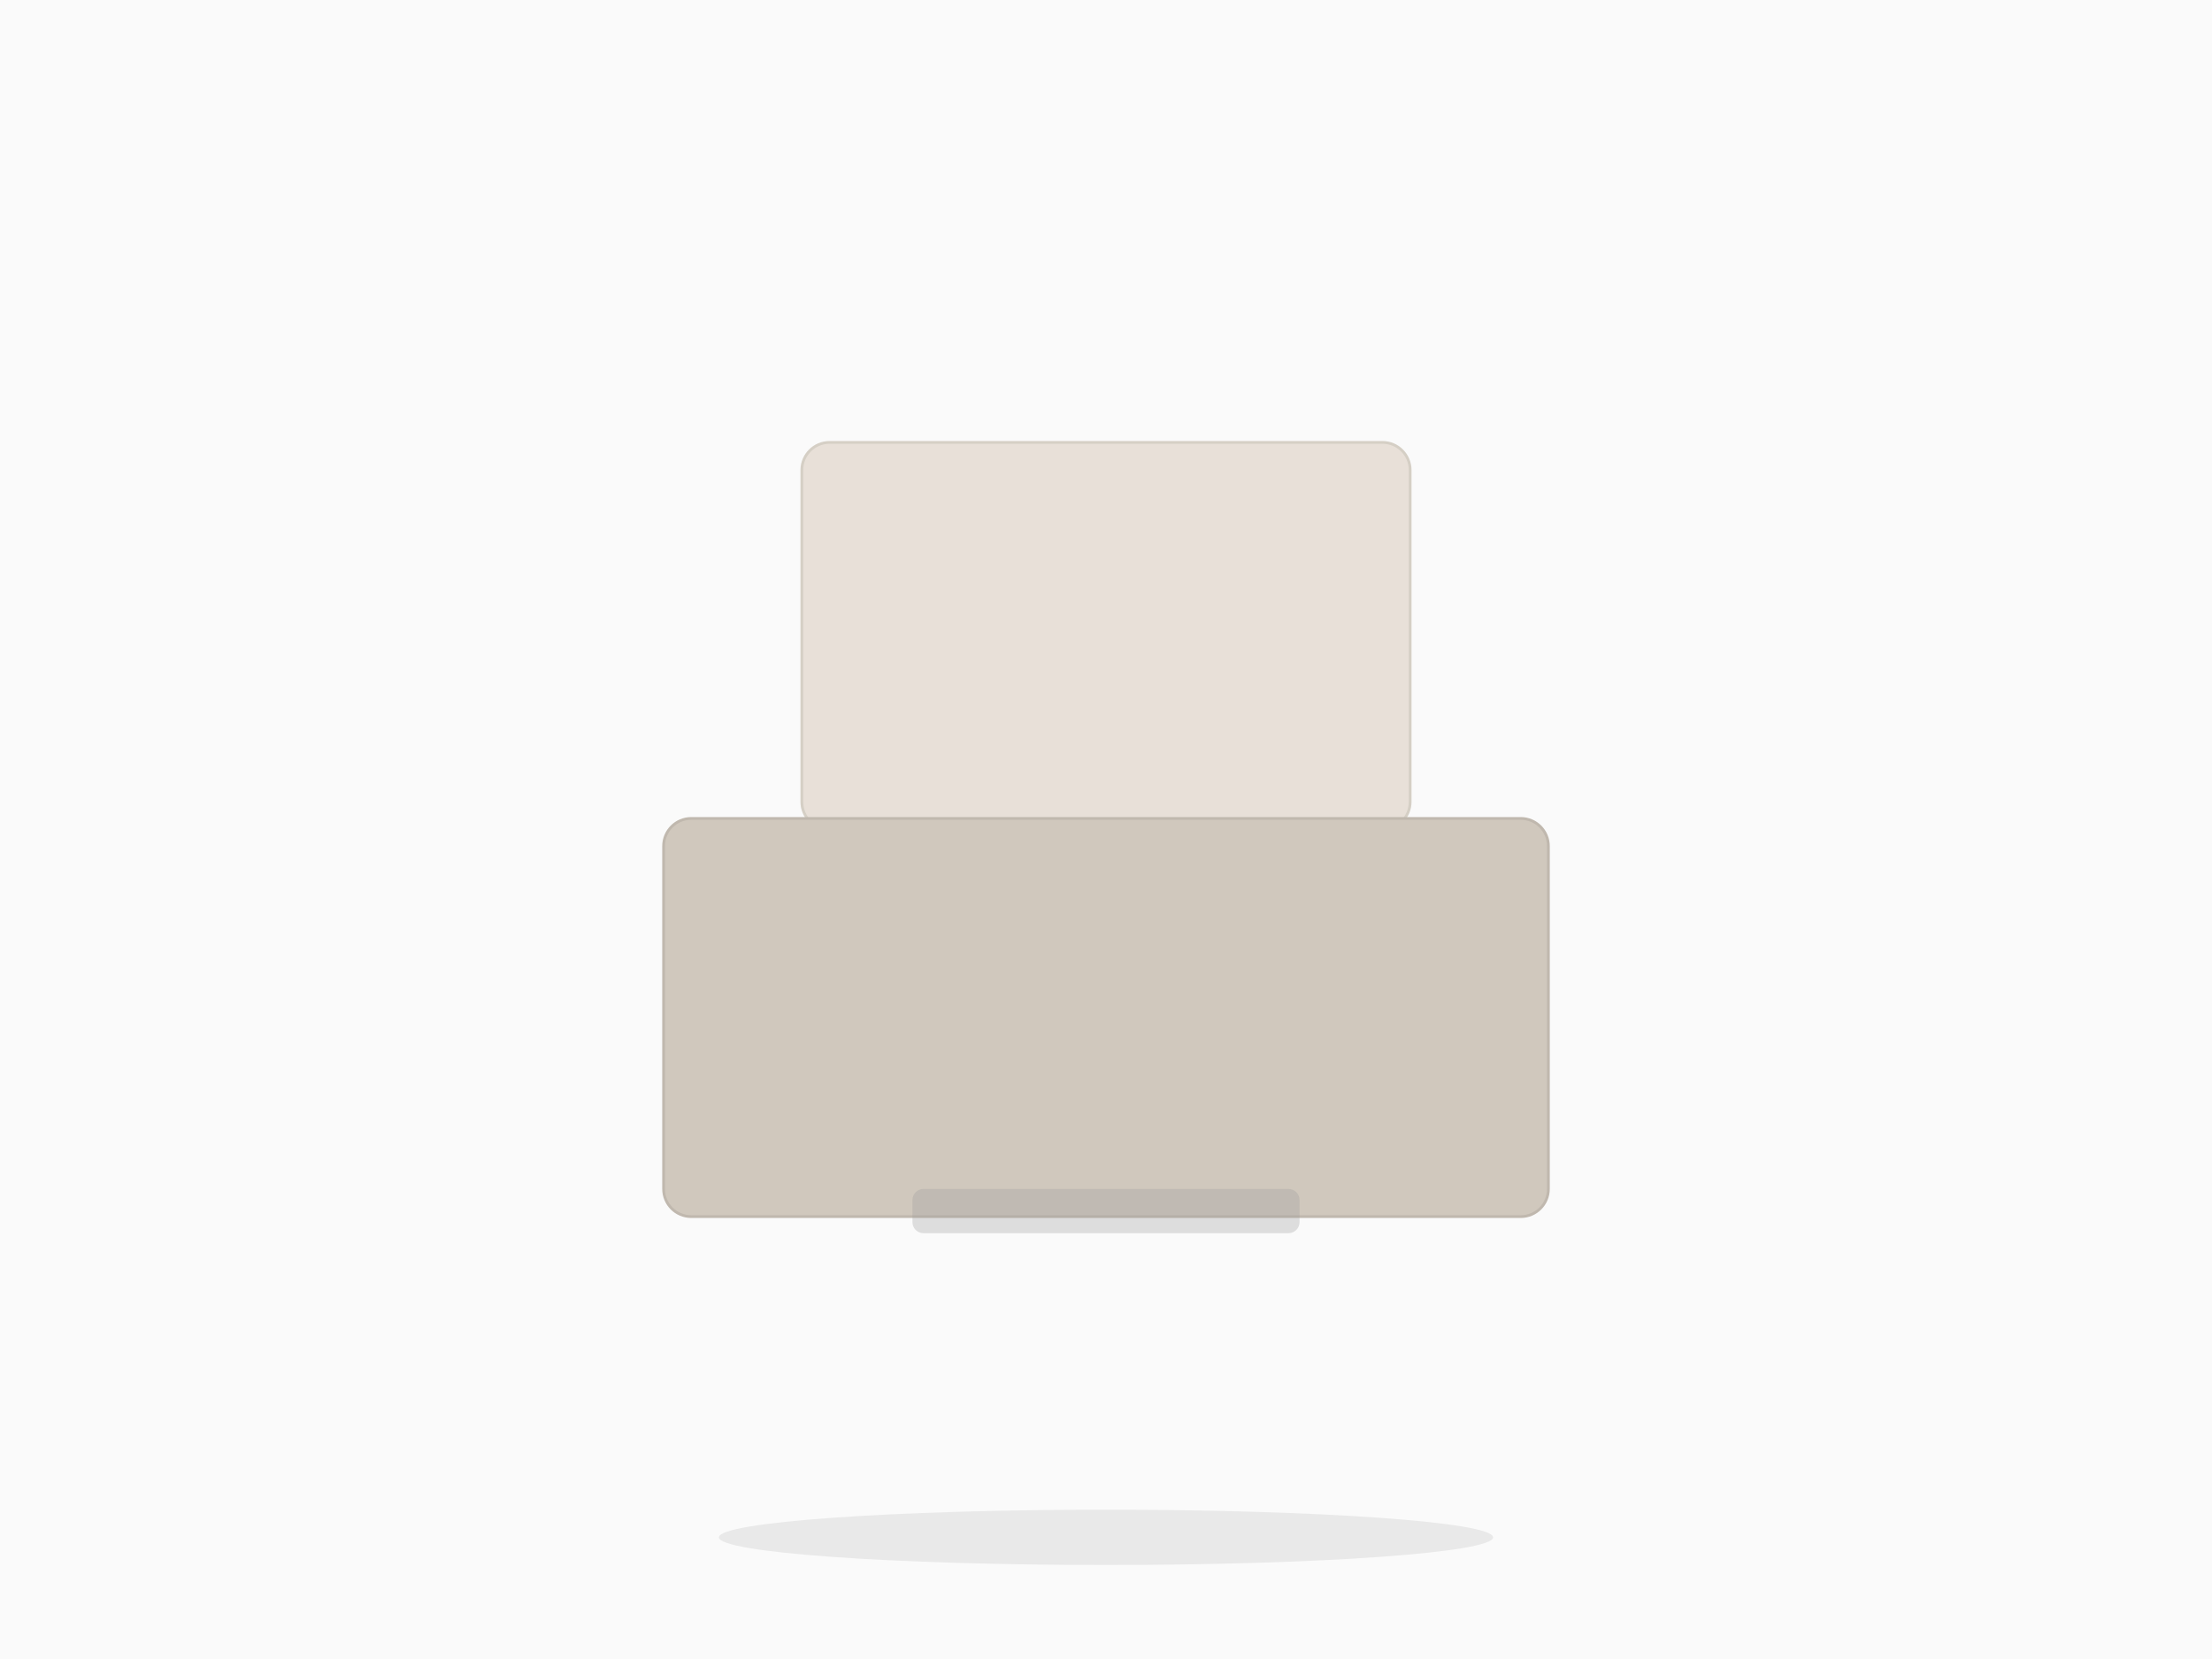
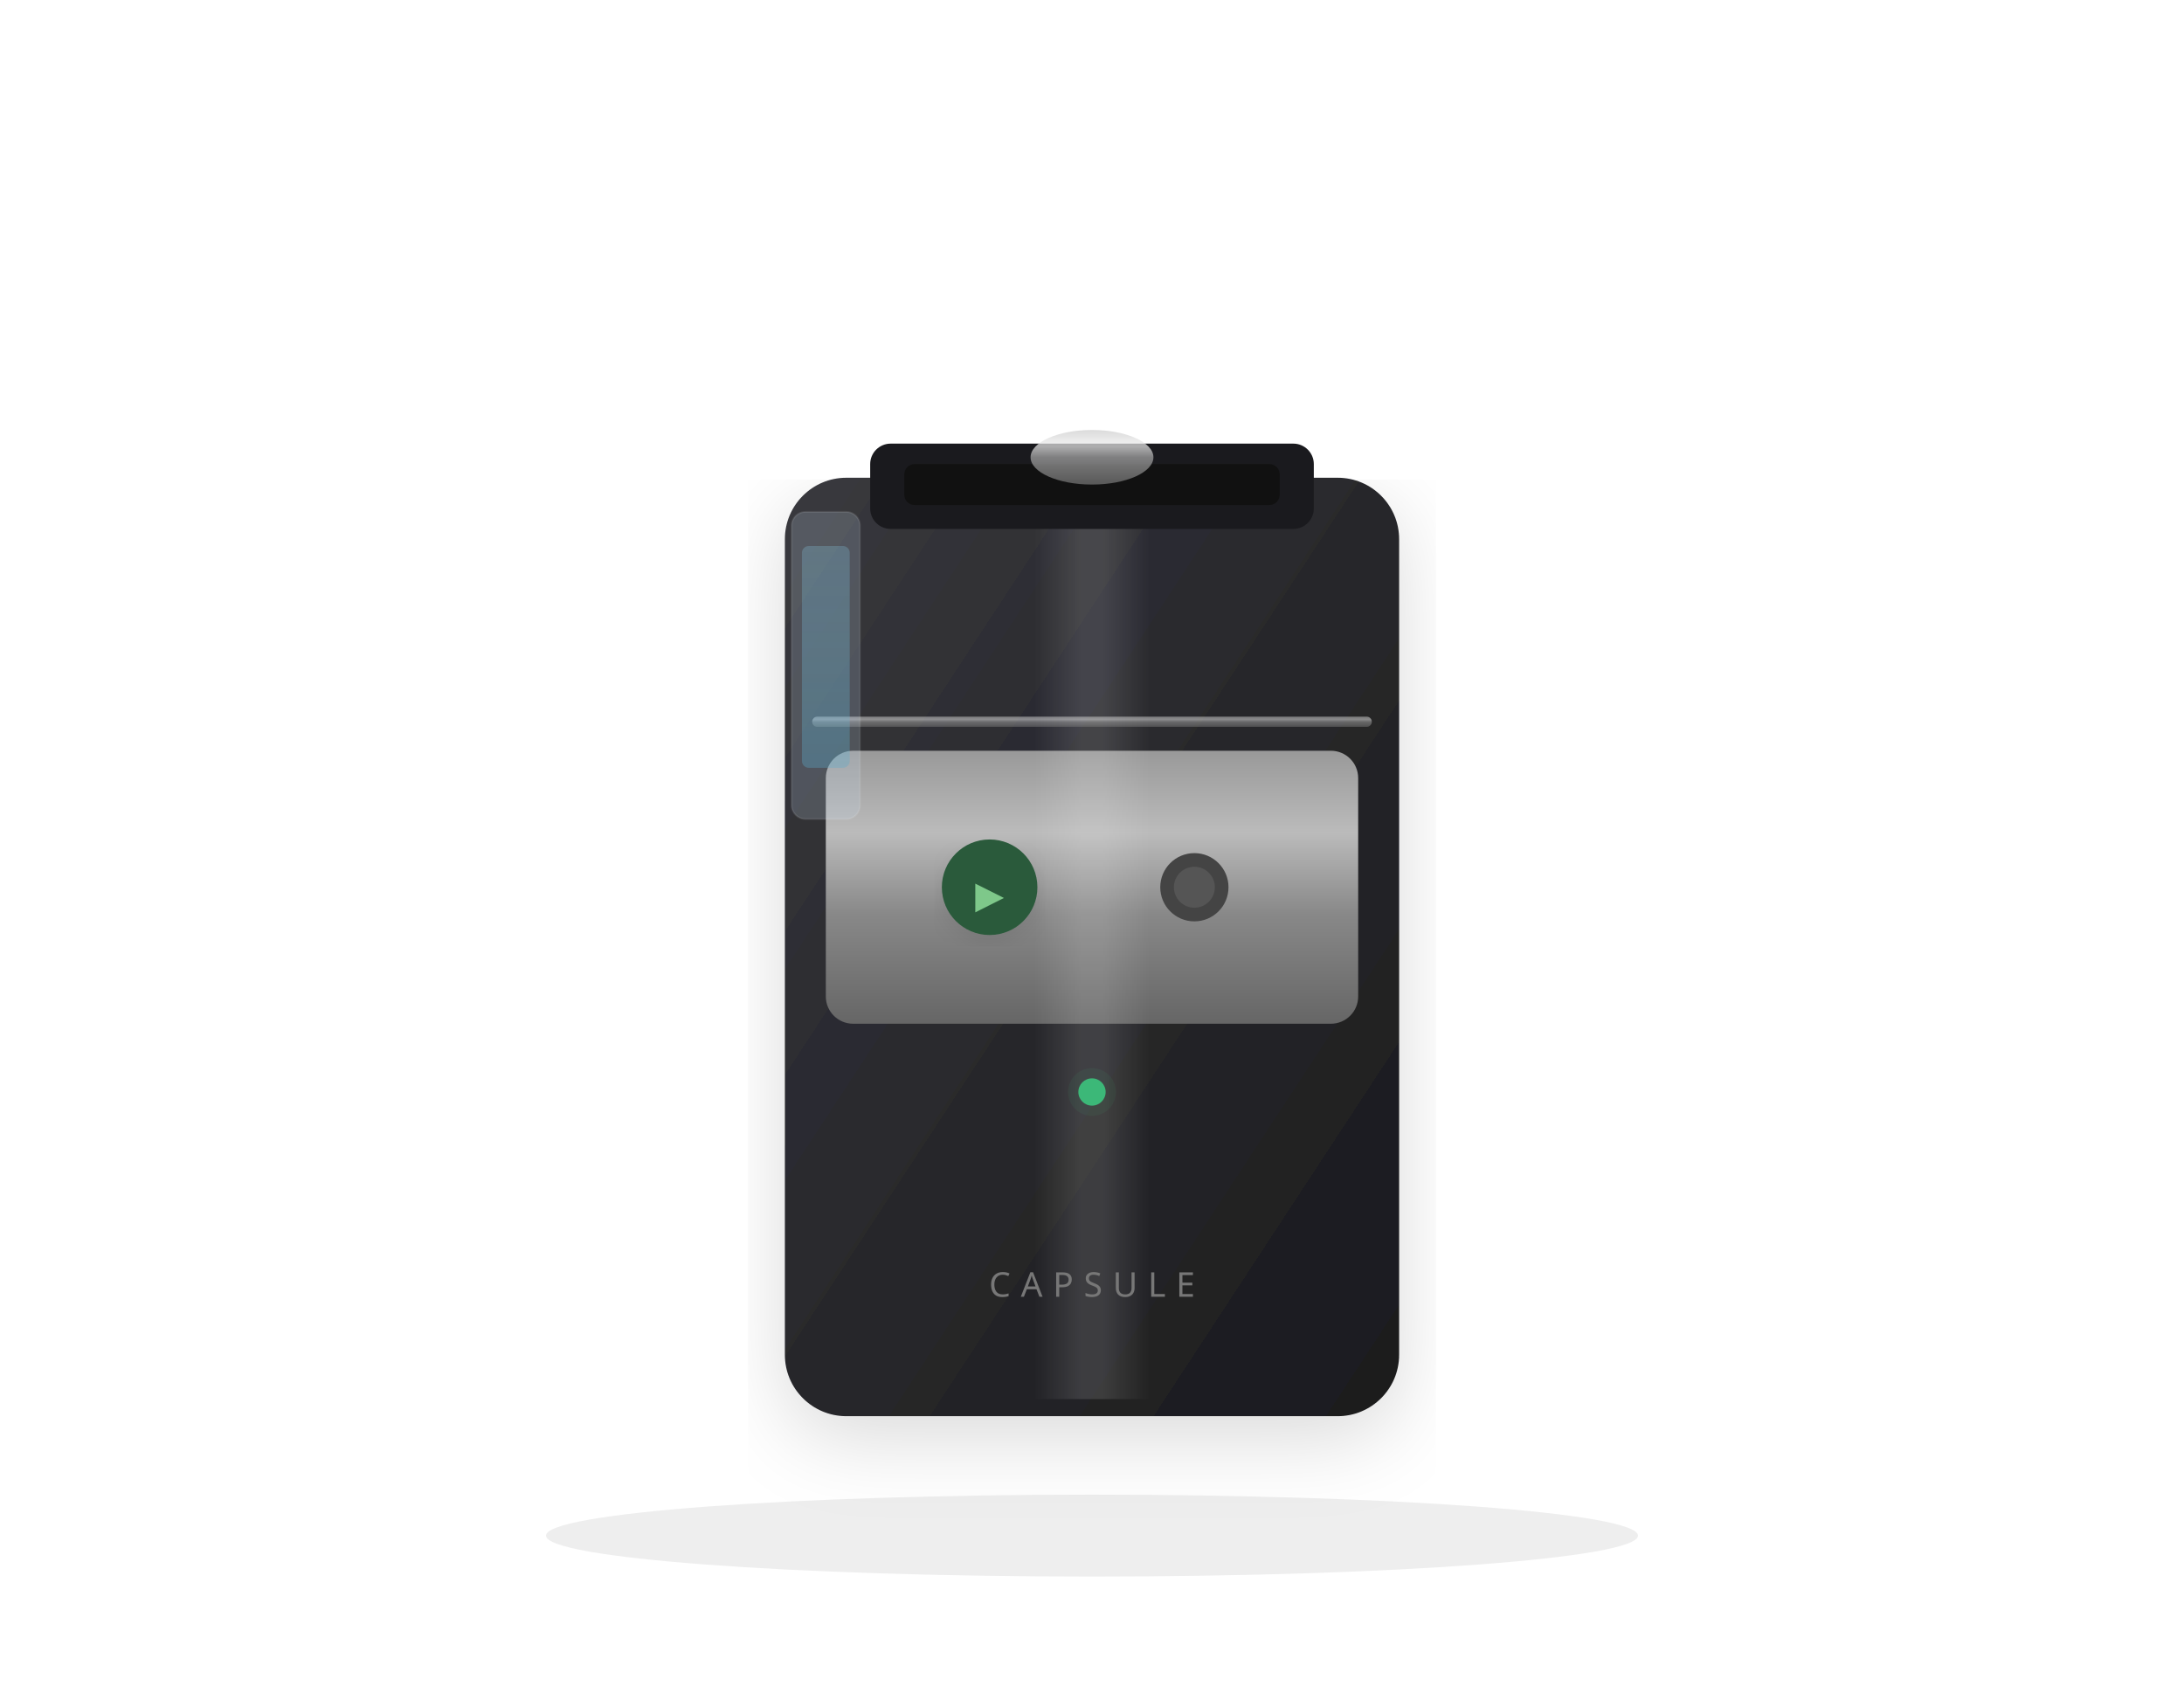
- <svg xmlns="http://www.w3.org/2000/svg" viewBox="0 0 400 300" width="400" height="300">
-   <rect width="400" height="300" fill="#FAFAFA" />
-   <ellipse cx="200" cy="278" rx="70" ry="5" fill="rgba(0,0,0,0.07)" />
-   <rect x="145" y="80" width="110" height="70" rx="5" fill="#E8E0D8" stroke="#D5CFC5" stroke-width="0.5" />
-   <rect x="120" y="148" width="160" height="72" rx="5" fill="#D0C8BD" stroke="#C0B8AE" stroke-width="0.5" />
-   <rect x="165" y="215" width="70" height="8" rx="2" fill="#999" opacity="0.3" />
+ <svg xmlns="http://www.w3.org/2000/svg" viewBox="0 0 640 500" width="640" height="500">
+   <defs>
+     <linearGradient id="bodyGrad" x1="0" y1="0" x2="1" y2="1">
+       <stop offset="0%" stop-color="#3a3a3e" />
+       <stop offset="30%" stop-color="#2d2d32" />
+       <stop offset="60%" stop-color="#252528" />
+       <stop offset="100%" stop-color="#1a1a1e" />
+     </linearGradient>
+     <linearGradient id="steelFront" x1="0" y1="0" x2="0" y2="1">
+       <stop offset="0%" stop-color="#999" />
+       <stop offset="30%" stop-color="#bbb" />
+       <stop offset="60%" stop-color="#888" />
+       <stop offset="100%" stop-color="#666" />
+     </linearGradient>
+     <linearGradient id="chrome" x1="0" y1="0" x2="0" y2="1">
+       <stop offset="0%" stop-color="#ccc" />
+       <stop offset="30%" stop-color="#eee" />
+       <stop offset="50%" stop-color="#aaa" />
+       <stop offset="100%" stop-color="#777" />
+     </linearGradient>
+     <linearGradient id="waterTank" x1="0" y1="0" x2="0" y2="1">
+       <stop offset="0%" stop-color="rgba(135,206,235,0.25)" />
+       <stop offset="100%" stop-color="rgba(90,170,200,0.35)" />
+     </linearGradient>
+     <linearGradient id="sheen" x1="0" y1="0" x2="1" y2="0">
+       <stop offset="0%" stop-color="rgba(255,255,255,0)" />
+       <stop offset="40%" stop-color="rgba(255,255,255,0)" />
+       <stop offset="48%" stop-color="rgba(255,255,255,0.12)" />
+       <stop offset="52%" stop-color="rgba(255,255,255,0.12)" />
+       <stop offset="60%" stop-color="rgba(255,255,255,0)" />
+       <stop offset="100%" stop-color="rgba(255,255,255,0)" />
+       <animateTransform attributeName="gradientTransform" type="translate" from="-1 0" to="1 0" dur="5s" repeatCount="indefinite" />
+     </linearGradient>
+     <filter id="drop" x="-6%" y="-2%" width="112%" height="114%">
+       <feDropShadow dx="0" dy="6" stdDeviation="12" flood-color="#000" flood-opacity="0.15" />
+     </filter>
+     <filter id="soft" x="-8%" y="-4%" width="116%" height="116%">
+       <feDropShadow dx="0" dy="2" stdDeviation="3" flood-color="#000" flood-opacity="0.08" />
+     </filter>
+   </defs>
+   <ellipse cx="320" cy="450" rx="160" ry="12" fill="rgba(0,0,0,0.07)" />
+   <rect x="260" y="405" width="120" height="8" rx="3" fill="#333" />
+   <path d="M295 405 L297 370 Q300 362 310 360 L330 360 Q340 362 343 370 L345 405 Z" fill="rgba(255,255,255,0.9)" />
+   <ellipse cx="320" cy="360" rx="20" ry="4" fill="none" stroke="rgba(0,0,0,0.15)" stroke-width="1" />
+   <path d="M298 400 Q320 396 342 400 L343 405 L297 405 Z" fill="rgba(50,30,15,0.7)" />
+   <path d="M345 375 Q355 375 355 390 Q355 400 345 400" fill="none" stroke="rgba(255,255,255,0.85)" stroke-width="4" stroke-linecap="round" />
+   <rect x="230" y="140" width="180" height="275" rx="18" fill="url(#bodyGrad)" filter="url(#drop)" />
+   <rect x="242" y="220" width="156" height="80" rx="8" fill="url(#steelFront)" />
+   <rect x="235" y="145" width="170" height="265" rx="14" fill="url(#sheen)" pointer-events="none" />
+   <rect x="238" y="210" width="164" height="3" rx="1.5" fill="url(#chrome)" opacity="0.5" />
+   <rect x="255" y="130" width="130" height="25" rx="6" fill="#1a1a1e" />
+   <rect x="265" y="136" width="110" height="12" rx="3" fill="#111" />
+   <ellipse cx="320" cy="134" rx="18" ry="8" fill="url(#chrome)" opacity="0.7" />
+   <rect x="232" y="150" width="20" height="90" rx="4" fill="rgba(200,220,240,0.2)" stroke="rgba(255,255,255,0.1)" stroke-width="0.5" />
+   <rect x="235" y="160" width="14" height="65" rx="2" fill="url(#waterTank)" />
+   <circle cx="290" cy="260" r="14" fill="#2a5a3a" filter="url(#soft)" />
+   <text x="290" y="266" text-anchor="middle" font-family="system-ui, sans-serif" font-size="11" font-weight="600" fill="#7ec88a">▶</text>
+   <circle cx="350" cy="260" r="10" fill="#444" />
+   <circle cx="350" cy="260" r="6" fill="#555" />
+   <circle cx="320" cy="320" r="4" fill="#3cb878">
+     <animate attributeName="opacity" values="0.2;1;0.2" dur="2s" repeatCount="indefinite" />
+   </circle>
+   <circle cx="320" cy="320" r="7" fill="#3cb878" opacity="0.08">
+     <animate attributeName="opacity" values="0.02;0.14;0.02" dur="2s" repeatCount="indefinite" />
+     <animate attributeName="r" values="6;10;6" dur="2s" repeatCount="indefinite" />
+   </circle>
+   <g opacity="0.3">
+     <path d="M305 355 Q303 340 308 325" fill="none" stroke="#aaa" stroke-width="2" stroke-linecap="round" opacity="0">
+       <animate attributeName="opacity" values="0;0.5;0" dur="2.4s" begin="0s" repeatCount="indefinite" />
+       <animateTransform attributeName="transform" type="translate" from="0 0" to="-2 -12" dur="2.4s" begin="0s" repeatCount="indefinite" />
+     </path>
+     <path d="M320 352 Q322 338 318 324" fill="none" stroke="#aaa" stroke-width="2.2" stroke-linecap="round" opacity="0">
+       <animate attributeName="opacity" values="0;0.55;0" dur="2.6s" begin="0.6s" repeatCount="indefinite" />
+       <animateTransform attributeName="transform" type="translate" from="0 0" to="1 -14" dur="2.6s" begin="0.6s" repeatCount="indefinite" />
+     </path>
+     <path d="M335 355 Q337 340 333 325" fill="none" stroke="#aaa" stroke-width="2" stroke-linecap="round" opacity="0">
+       <animate attributeName="opacity" values="0;0.45;0" dur="2.5s" begin="1.2s" repeatCount="indefinite" />
+       <animateTransform attributeName="transform" type="translate" from="0 0" to="3 -11" dur="2.5s" begin="1.2s" repeatCount="indefinite" />
+     </path>
+   </g>
+   <text x="320" y="380" text-anchor="middle" font-family="system-ui, sans-serif" font-size="10" font-weight="500" letter-spacing="3" fill="#777">CAPSULE</text>
</svg>
